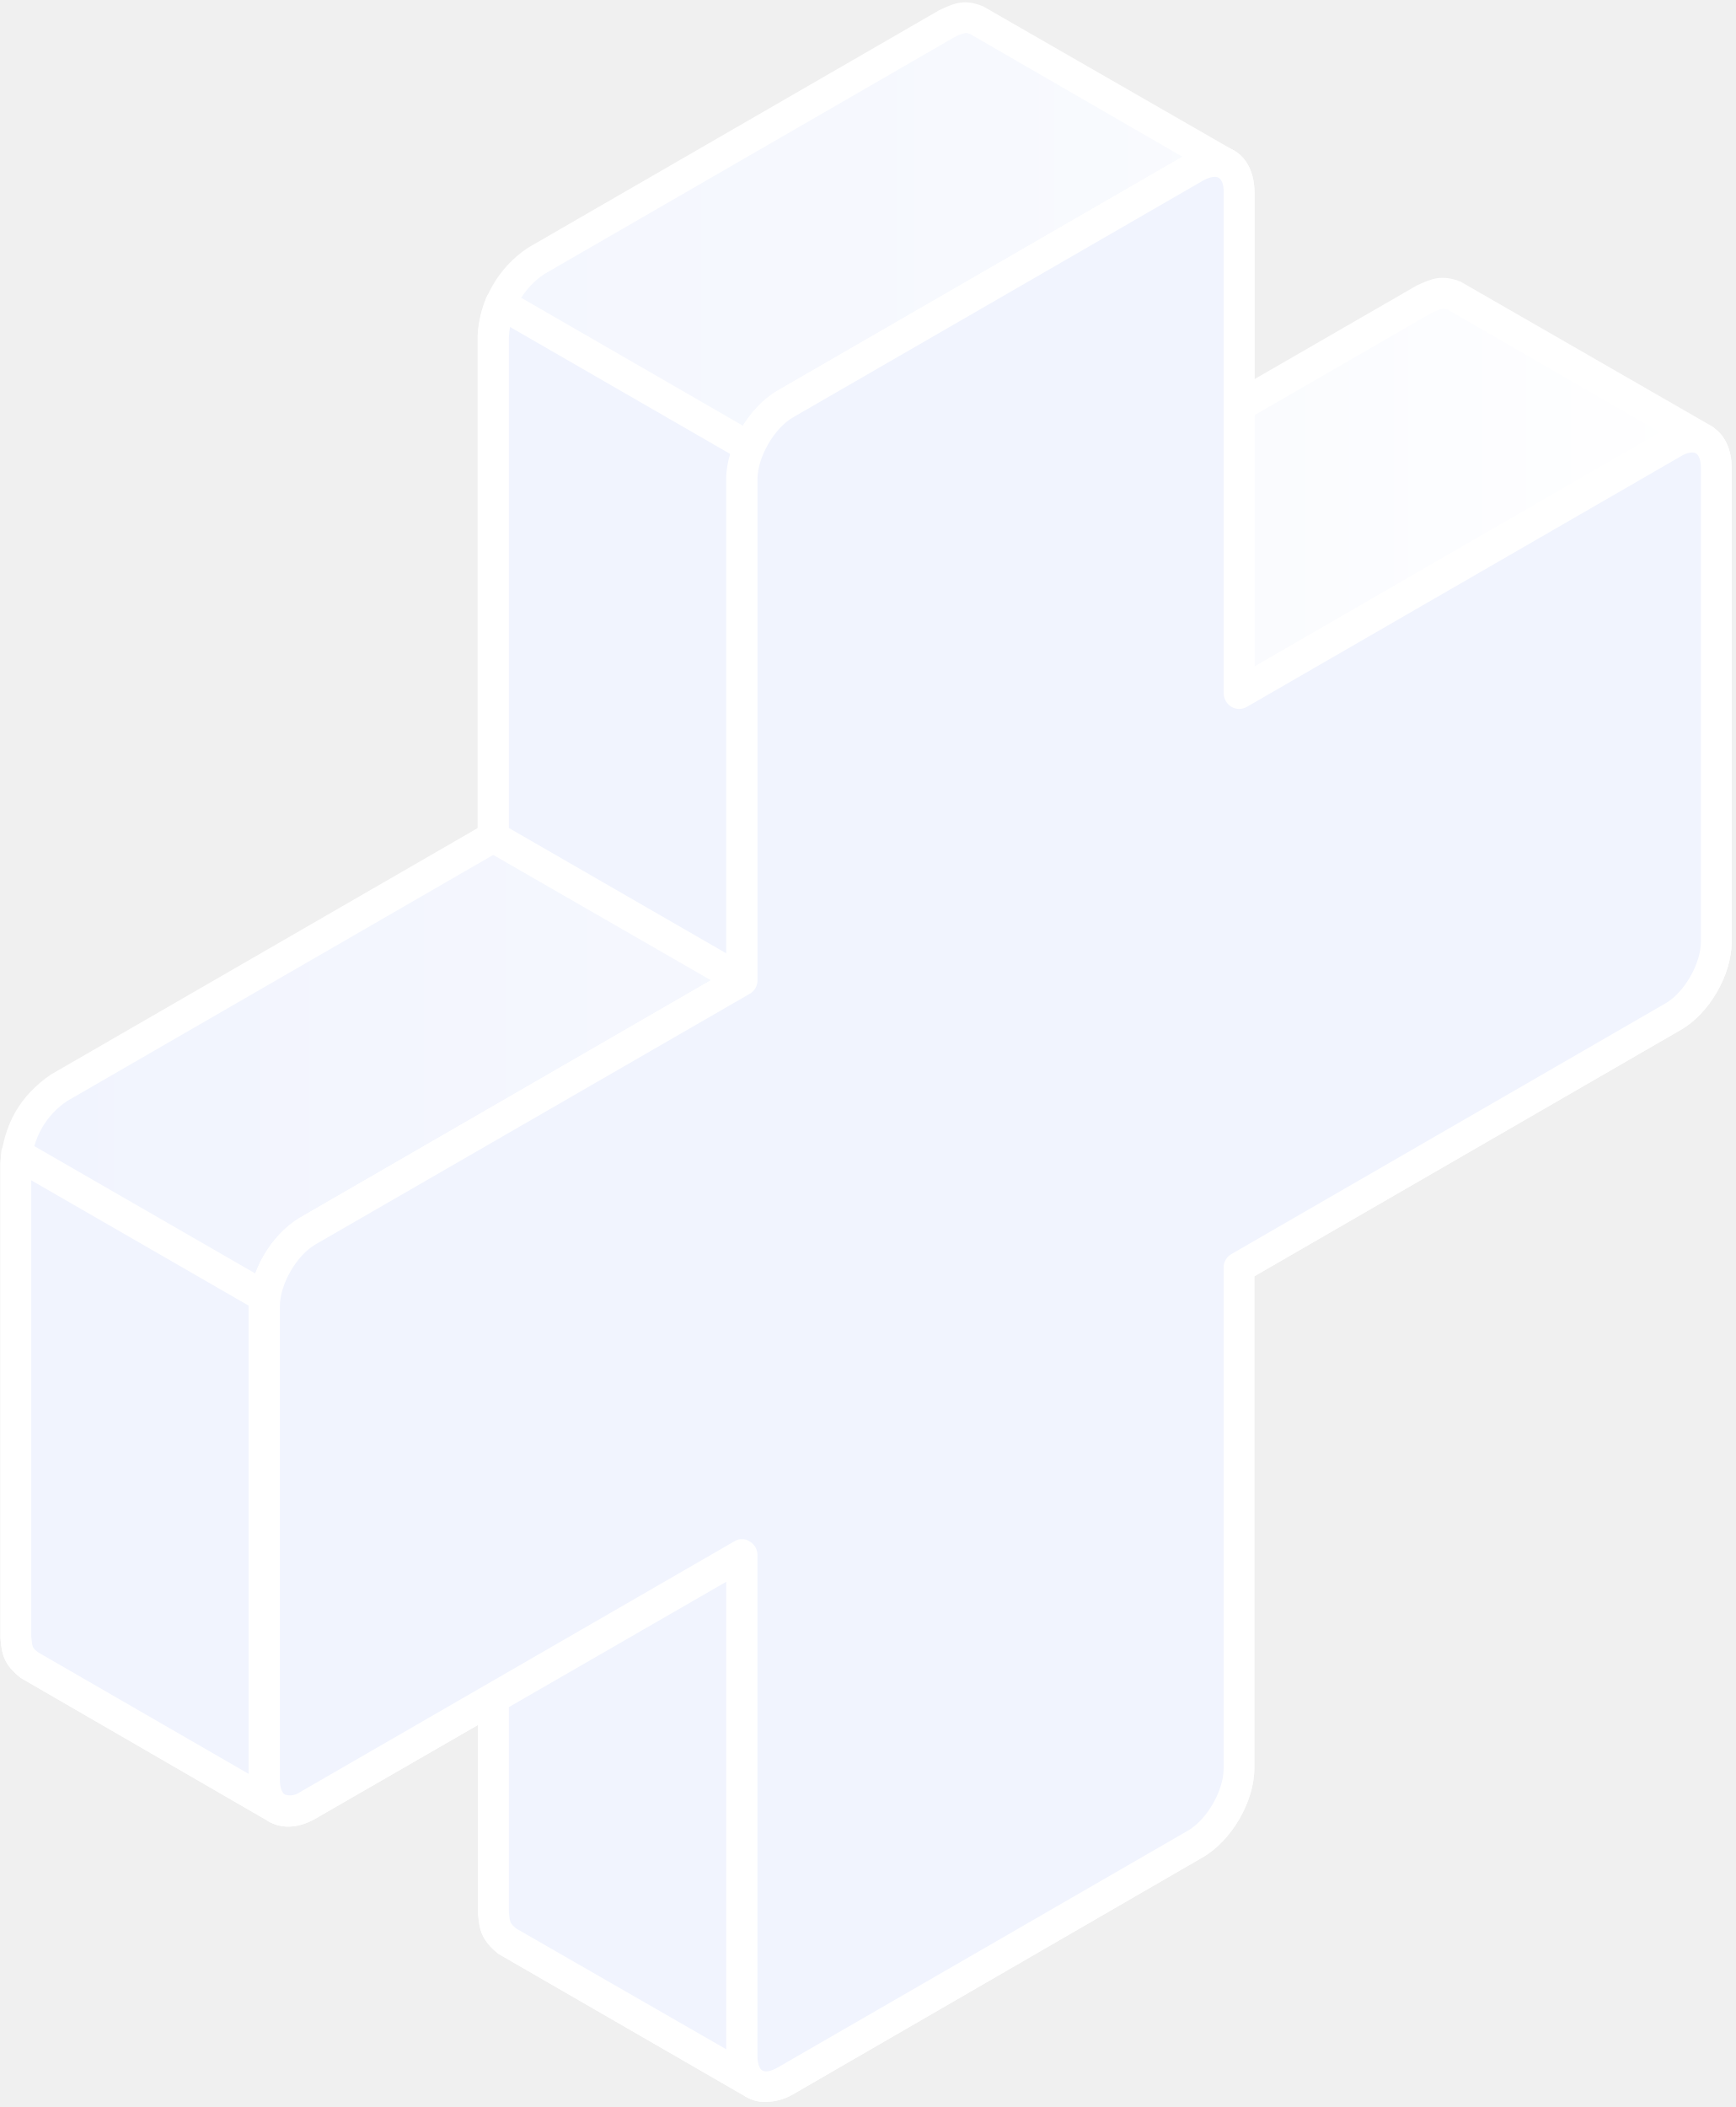
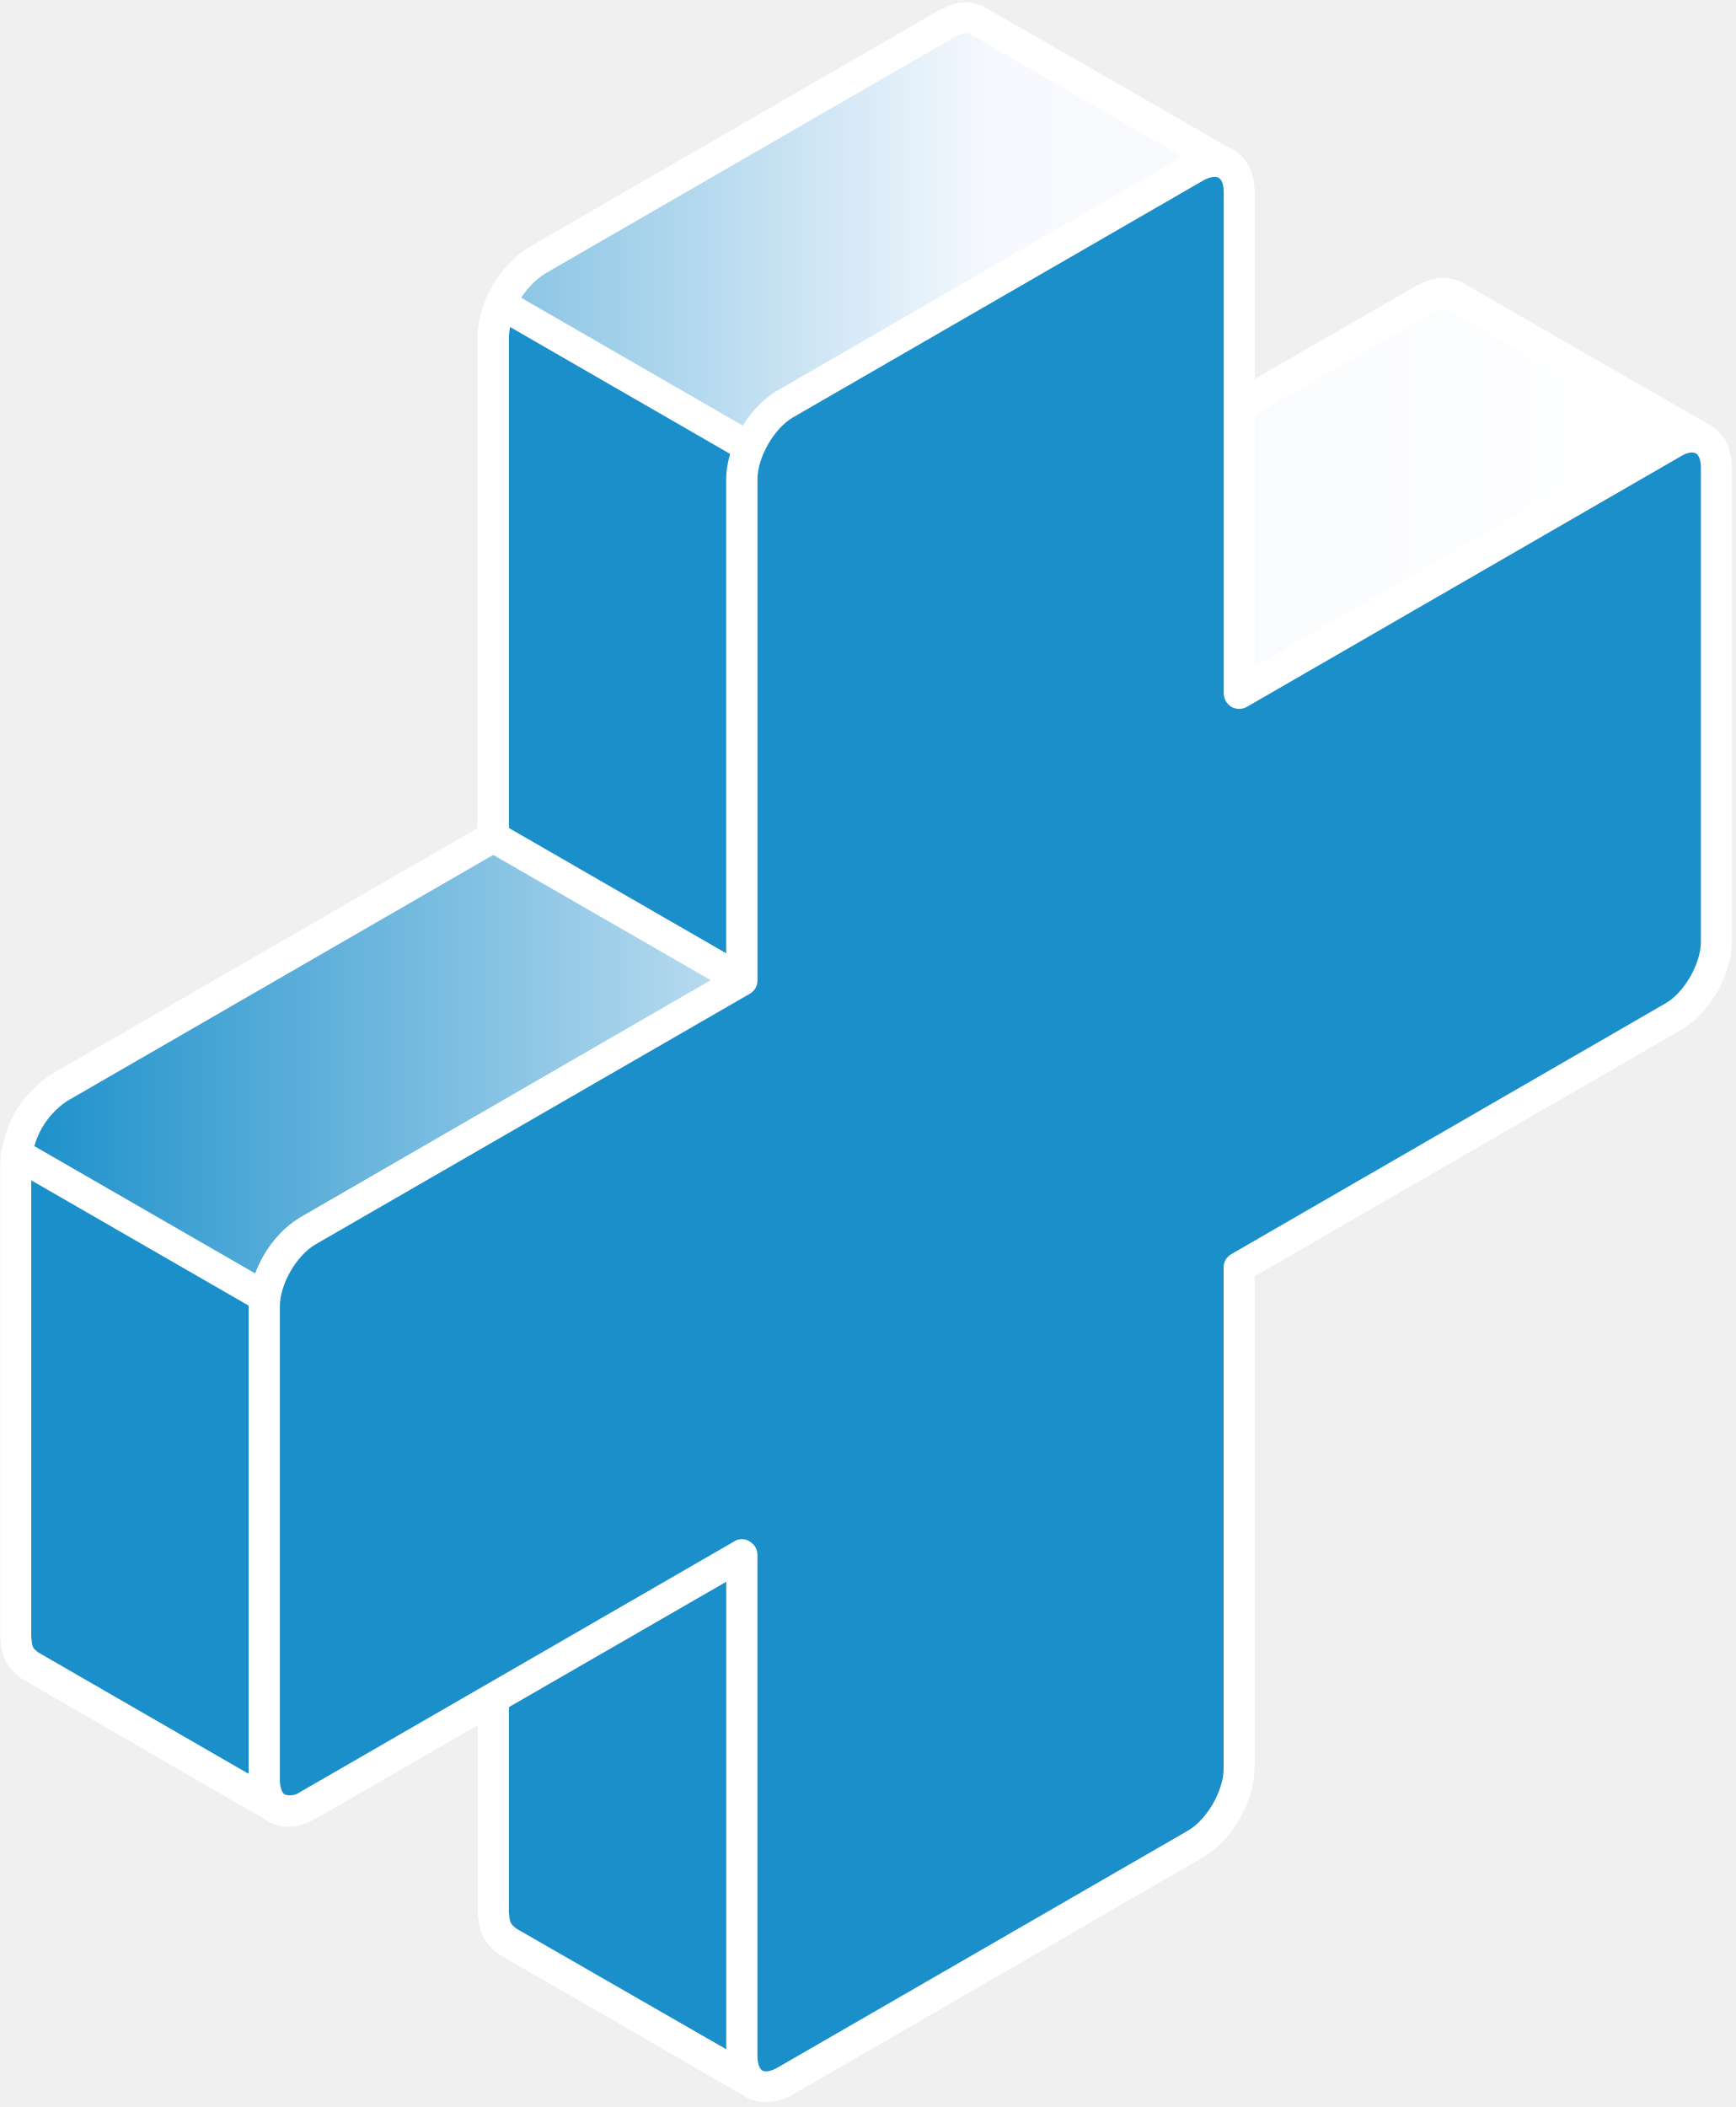
<svg xmlns="http://www.w3.org/2000/svg" width="341" height="414" viewBox="0 0 341 414" fill="none">
  <path fill-rule="evenodd" clip-rule="evenodd" d="M96.91 164.42L11.65 213.64C9.151 215.258 7.074 217.448 5.589 220.029C4.104 222.609 3.254 225.506 3.11 228.48V321.56C3.37 324.26 3.5 325.28 5.62 327.1L54.48 355.3C52.35 353.55 52.22 352.43 51.99 349.76V256.65C52.143 253.685 52.994 250.797 54.475 248.224C55.956 245.65 58.024 243.463 60.51 241.84L145.77 192.62V94.16C145.932 91.203 146.791 88.326 148.277 85.764C149.763 83.203 151.834 81.029 154.32 79.42L234.93 32.86C237.4 31.73 238.41 31.32 240.98 32.26L192.13 4.06C189.53 3.06 188.52 3.47 186.07 4.58L105.46 51.12C102.968 52.755 100.895 54.955 99.41 57.54C97.924 60.125 97.068 63.023 96.91 66V164.46V164.42ZM243.5 136.23L194.62 108L279.89 58.78C282.33 57.67 283.37 57.23 285.94 58.19L334.79 86.36C332.22 85.42 331.21 85.86 328.79 86.98L243.5 136.23ZM148.29 409.42L99.41 381.23C97.28 379.51 97.18 378.4 96.91 375.72V277.26L145.77 305.45V403.91C146.03 406.59 146.16 407.71 148.29 409.42V409.42Z" fill="url(#paint0_linear)" />
  <path fill-rule="evenodd" clip-rule="evenodd" d="M200.76 108L243.5 132.7L326.17 84.93L284.41 60.79C283.41 60.53 283.41 60.53 281.16 61.57L200.76 108ZM243.5 139.22C242.968 139.241 242.44 139.12 241.97 138.87L193.09 110.6C192.616 110.342 192.221 109.961 191.945 109.498C191.669 109.034 191.524 108.504 191.524 107.965C191.524 107.426 191.669 106.896 191.945 106.432C192.221 105.969 192.616 105.588 193.09 105.33L278.38 56.11C281.19 54.81 283.24 53.87 287 55.33L336.33 83.71C336.99 84.097 337.482 84.717 337.708 85.448C337.934 86.179 337.877 86.968 337.55 87.66C337.233 88.367 336.656 88.923 335.939 89.214C335.221 89.505 334.419 89.507 333.7 89.22C332.27 88.69 332.25 88.69 330.04 89.73L245 138.9C244.536 139.147 244.015 139.268 243.49 139.25L243.5 139.22ZM189.77 6.48C190.052 6.51 190.331 6.57 190.6 6.66L232.36 30.8L152.58 76.93C146.58 81.06 143.33 86.65 142.71 94.16V190.88L58.77 239.34C55.882 241.247 53.485 243.809 51.774 246.817C50.062 249.824 49.085 253.193 48.92 256.65V348.56L7.55 324.68C6.38 323.75 6.38 323.75 6.17 321.56V228.71C6.293 226.237 6.995 223.827 8.219 221.675C9.444 219.523 11.157 217.689 13.22 216.32L98.45 167.1C98.917 166.826 99.305 166.434 99.575 165.964C99.845 165.494 99.988 164.962 99.99 164.42V66.22C100.102 63.75 100.795 61.342 102.011 59.189C103.227 57.037 104.933 55.201 106.99 53.83L187.36 7.41C188.098 6.96 188.911 6.645 189.76 6.48H189.77ZM54.48 358.31C53.968 358.339 53.457 358.232 53 358L4.09 329.7C0.66 327 0.35 324.94 0.09 321.85V228.48C0.71 220.89 3.96 215.28 9.99 211.14L93.9 162.69V66C94.068 62.539 95.049 59.166 96.764 56.155C98.478 53.144 100.879 50.58 103.77 48.67L184.57 2C187.63 0.55 189.57 -0.23 193.2 1.25L242.52 29.6C243.178 29.993 243.667 30.617 243.89 31.35C244.112 32.084 244.054 32.874 243.725 33.566C243.396 34.259 242.821 34.804 242.112 35.095C241.403 35.386 240.61 35.402 239.89 35.14C238.49 34.61 238.44 34.61 236.2 35.65L155.85 82C153.789 83.377 152.082 85.22 150.866 87.379C149.65 89.539 148.959 91.954 148.85 94.43V192.63C148.855 193.169 148.715 193.7 148.444 194.167C148.173 194.633 147.781 195.018 147.31 195.28L62 244.51C59.951 245.899 58.252 247.745 57.038 249.902C55.823 252.059 55.126 254.468 55 256.94V349.76C55.2 351.92 55.2 351.92 56.37 352.95C56.866 353.339 57.227 353.874 57.401 354.479C57.576 355.084 57.555 355.729 57.343 356.322C57.13 356.916 56.737 357.427 56.217 357.784C55.698 358.14 55.08 358.324 54.45 358.31H54.48ZM100 282.53V375.72C100.23 377.87 100.23 377.95 101.4 378.91L142.77 402.69V307.27L100 282.53ZM148.33 412.53C148.815 412.519 149.292 412.399 149.724 412.179C150.157 411.96 150.535 411.645 150.83 411.26C151.271 410.618 151.457 409.834 151.349 409.062C151.242 408.291 150.85 407.587 150.25 407.09C149.08 406.16 149.08 406.09 148.88 403.92V305.45C148.871 304.924 148.724 304.41 148.454 303.959C148.183 303.508 147.799 303.136 147.34 302.88L98.46 274.61C98.001 274.355 97.485 274.222 96.96 274.222C96.435 274.222 95.919 274.355 95.46 274.61C94.997 274.882 94.612 275.269 94.342 275.733C94.072 276.197 93.927 276.723 93.92 277.26V375.98C94.21 379.07 94.55 381.15 97.92 383.9L146.77 412.1C147.235 412.361 147.757 412.505 148.29 412.52L148.33 412.53Z" fill="white" />
  <path fill-rule="evenodd" clip-rule="evenodd" d="M234.93 362.36L154.32 408.83C149.61 411.58 145.77 409.34 145.77 403.91V305.45L60.51 354.7C55.81 357.45 51.99 355.19 51.99 349.76V256.65C51.99 251.22 55.81 244.59 60.51 241.84L145.77 192.62V94.16C145.77 88.72 149.61 82.07 154.32 79.42L234.93 32.86C239.66 30.1 243.5 32.33 243.5 37.77V136.23L328.76 87C333.47 84.24 337.29 86.48 337.29 91.91V185C337.29 190.43 333.47 197.06 328.76 199.81L243.5 249.09V347.53C243.5 353 239.66 359.61 234.93 362.36Z" fill="url(#paint1_linear)" />
  <path fill-rule="evenodd" clip-rule="evenodd" d="M145.77 302.44C146.316 302.399 146.859 302.555 147.3 302.88C147.76 303.136 148.144 303.508 148.414 303.959C148.684 304.41 148.831 304.924 148.84 305.45V403.91C148.84 405.37 149.2 406.49 149.84 406.85C150.48 407.21 151.6 406.93 152.84 406.23L233.45 359.69C237.17 357.53 240.45 351.84 240.45 347.53V249.09C240.438 248.547 240.575 248.01 240.844 247.538C241.114 247.066 241.506 246.676 241.98 246.41L327.24 197.17C330.99 195.04 334.24 189.32 334.24 185.03V91.92C334.24 90.55 333.87 89.4 333.24 89.07C332.61 88.74 331.47 88.91 330.24 89.69L245 138.9C244.541 139.154 244.025 139.287 243.5 139.287C242.975 139.287 242.459 139.154 242 138.9C241.537 138.624 241.154 138.233 240.886 137.765C240.618 137.298 240.475 136.769 240.47 136.23V37.77C240.47 36.31 240.1 35.27 239.47 34.93C238.84 34.59 237.73 34.75 236.47 35.45L155.85 82C152.11 84.16 148.85 89.85 148.85 94.17V192.63C148.855 193.17 148.715 193.7 148.444 194.167C148.173 194.633 147.781 195.018 147.31 195.28L62 244.51C58.26 246.67 55 252.36 55 256.65V349.76C55 351.14 55.39 352.28 56 352.62C56.506 352.773 57.041 352.806 57.562 352.716C58.083 352.626 58.575 352.415 59 352.1L144.26 302.88C144.705 302.563 145.245 302.408 145.79 302.44H145.77ZM150.5 413C149.19 413.053 147.893 412.731 146.76 412.07C144.19 410.59 142.71 407.58 142.71 403.88V310.8L62 357.34C58.8 359.17 55.48 359.43 52.91 357.95C50.34 356.47 48.91 353.48 48.91 349.76V256.65C48.91 250.1 53.33 242.51 58.97 239.27L142.7 190.88V94.16C142.7 87.69 147.14 80.02 152.8 76.75L233.41 30.21C236.63 28.39 239.96 28.12 242.51 29.58C245.06 31.04 246.51 34.08 246.51 37.77V131L327.19 84.35C330.39 82.54 333.72 82.28 336.29 83.76C338.86 85.24 340.29 88.23 340.29 91.94V185C340.29 191.55 335.87 199.21 330.2 202.41L246.48 250.78V347.5C246.48 353.96 242.03 361.63 236.39 364.91L155.85 411.5C154.227 412.454 152.383 412.971 150.5 413V413Z" fill="white" />
  <path fill-rule="evenodd" clip-rule="evenodd" d="M52.11 254.86L3.26 226.66L3.11 228.48V321.56C3.37 324.26 3.5 325.28 5.62 327.1L54.48 355.3C52.35 353.55 52.22 352.43 51.99 349.76V256.65L52.11 254.86Z" fill="url(#paint2_linear)" />
  <path fill-rule="evenodd" clip-rule="evenodd" d="M6.14 231.91V321.56C6.35 323.75 6.35 323.75 7.52 324.68L48.89 348.56V256.56L6.11 231.9L6.14 231.91ZM54.48 358.31C53.968 358.339 53.457 358.232 53 358L4.09 329.7C0.66 327 0.35 324.94 0.09 321.85V228.48L0.24 226.4C0.284 225.89 0.458 225.4 0.745 224.977C1.032 224.553 1.423 224.21 1.88 223.98C2.331 223.72 2.846 223.593 3.366 223.612C3.886 223.632 4.39 223.797 4.82 224.09L53.7 252.26C54.192 252.55 54.594 252.971 54.86 253.476C55.127 253.981 55.248 254.55 55.21 255.12L55.05 256.94V349.76C55.25 351.92 55.25 351.92 56.42 352.95C56.916 353.339 57.276 353.874 57.451 354.479C57.626 355.084 57.605 355.729 57.393 356.322C57.181 356.915 56.787 357.427 56.267 357.783C55.748 358.14 55.13 358.324 54.5 358.31H54.48Z" fill="white" />
  <path fill-rule="evenodd" clip-rule="evenodd" d="M55.21 355.63V256.63L52.09 254.84C52.017 255.434 51.983 256.032 51.99 256.63V349.74C52 352.88 53.23 354.93 55.21 355.63Z" fill="url(#paint3_linear)" />
  <path fill-rule="evenodd" clip-rule="evenodd" d="M55.21 358.65C54.865 358.684 54.518 358.618 54.21 358.46C50.88 357.34 48.91 354.07 48.91 349.76V256.65C48.912 255.904 48.965 255.159 49.07 254.42C49.157 253.932 49.352 253.469 49.644 253.067C49.934 252.665 50.313 252.335 50.75 252.1C51.202 251.886 51.701 251.789 52.2 251.817C52.7 251.845 53.185 251.997 53.61 252.26L56.73 254C57.19 254.273 57.57 254.661 57.835 255.126C58.1 255.59 58.239 256.115 58.24 256.65V355.65C58.233 356.137 58.114 356.616 57.892 357.05C57.67 357.483 57.351 357.86 56.96 358.15C56.435 358.478 55.829 358.651 55.21 358.65V358.65Z" fill="white" />
  <path fill-rule="evenodd" clip-rule="evenodd" d="M55.21 355.63V256.63L52.09 254.84C52.017 255.434 51.983 256.032 51.99 256.63V349.74C52 352.88 53.23 354.93 55.21 355.63Z" fill="url(#paint4_linear)" />
  <path fill-rule="evenodd" clip-rule="evenodd" d="M55.21 358.65C54.865 358.684 54.518 358.618 54.21 358.46C50.88 357.34 48.91 354.07 48.91 349.76V256.65C48.912 255.904 48.965 255.159 49.07 254.42C49.157 253.932 49.352 253.469 49.644 253.067C49.934 252.665 50.313 252.335 50.75 252.1C51.202 251.886 51.701 251.789 52.2 251.817C52.7 251.845 53.185 251.997 53.61 252.26L56.73 254C57.19 254.273 57.57 254.661 57.835 255.126C58.1 255.59 58.239 256.115 58.24 256.65V355.65C58.233 356.137 58.114 356.616 57.892 357.05C57.67 357.483 57.351 357.86 56.96 358.15C56.435 358.478 55.829 358.651 55.21 358.65V358.65Z" fill="white" />
  <path fill-rule="evenodd" clip-rule="evenodd" d="M96.91 164.42L145.77 192.62V94.16C145.897 91.997 146.387 89.87 147.22 87.87L98.37 59.67C97.526 61.667 97.032 63.795 96.91 65.96V164.42Z" fill="url(#paint5_linear)" />
  <path fill-rule="evenodd" clip-rule="evenodd" d="M100 162.69L142.75 187.34V94.16C142.841 92.498 143.119 90.85 143.58 89.25L100.23 64.25C100.113 64.912 100.036 65.579 100 66.25V162.72V162.69ZM145.81 195.69C145.271 195.67 144.746 195.519 144.28 195.25L95.39 167.1C94.926 166.822 94.54 166.43 94.271 165.961C94.001 165.491 93.856 164.961 93.85 164.42V66C93.97 63.456 94.532 60.952 95.51 58.6C95.659 58.182 95.9 57.803 96.214 57.489C96.528 57.175 96.907 56.935 97.325 56.786C97.743 56.637 98.189 56.582 98.631 56.626C99.073 56.67 99.499 56.811 99.88 57.04L148.73 85.23C149.357 85.591 149.837 86.163 150.084 86.844C150.331 87.524 150.329 88.27 150.08 88.95C149.357 90.703 148.937 92.566 148.84 94.46V192.66C148.845 193.199 148.705 193.73 148.434 194.197C148.163 194.663 147.771 195.048 147.3 195.31C146.832 195.572 146.305 195.71 145.77 195.71L145.81 195.69Z" fill="white" />
  <path fill-rule="evenodd" clip-rule="evenodd" d="M148.29 409.42L99.41 381.23C97.28 379.51 97.15 378.4 96.91 375.72V277.26L145.77 305.45V403.91C146 406.59 146.16 407.71 148.29 409.42Z" fill="url(#paint6_linear)" />
  <path fill-rule="evenodd" clip-rule="evenodd" d="M100 282.53V375.72C100.2 377.8 100.23 377.87 101.4 378.91L142.77 402.69V307.27L100 282.53ZM148.33 412.53C147.794 412.517 147.268 412.373 146.8 412.11L97.95 383.91C94.51 381.16 94.17 379.08 93.95 375.99V277.27C93.957 276.733 94.103 276.207 94.372 275.743C94.642 275.279 95.027 274.892 95.49 274.62C95.949 274.365 96.465 274.231 96.99 274.231C97.515 274.231 98.031 274.365 98.49 274.62L147.37 302.89C147.83 303.146 148.214 303.518 148.484 303.969C148.754 304.42 148.901 304.934 148.91 305.46V403.92C149.11 406.08 149.11 406.16 150.28 407.09C150.88 407.587 151.272 408.291 151.38 409.062C151.487 409.834 151.302 410.618 150.86 411.26C150.557 411.653 150.167 411.971 149.722 412.189C149.276 412.408 148.786 412.521 148.29 412.52L148.33 412.53Z" fill="white" />
  <path fill-rule="evenodd" clip-rule="evenodd" d="M234.93 362.36L154.32 408.83C149.61 411.58 145.77 409.34 145.77 403.91V305.45L60.51 354.7C55.81 357.45 51.99 355.19 51.99 349.76V256.65C51.99 251.22 55.81 244.59 60.51 241.84L145.77 192.62V94.16C145.77 88.72 149.61 82.07 154.32 79.42L234.93 32.86C239.66 30.1 243.5 32.33 243.5 37.77V136.23L328.76 87C333.47 84.24 337.29 86.48 337.29 91.91V185C337.29 190.43 333.47 197.06 328.76 199.81L243.5 249.09V347.53C243.5 353 239.66 359.61 234.93 362.36Z" fill="url(#paint7_linear)" />
  <path fill-rule="evenodd" clip-rule="evenodd" d="M145.77 302.44C146.316 302.399 146.859 302.555 147.3 302.88C147.76 303.136 148.144 303.508 148.414 303.959C148.684 304.41 148.831 304.924 148.84 305.45V403.91C148.84 405.37 149.2 406.49 149.84 406.85C150.48 407.21 151.6 406.93 152.84 406.23L233.45 359.69C237.17 357.53 240.45 351.84 240.45 347.53V249.09C240.438 248.547 240.575 248.01 240.844 247.538C241.114 247.066 241.506 246.676 241.98 246.41L327.24 197.17C330.99 195.04 334.24 189.32 334.24 185.03V91.92C334.24 90.55 333.87 89.4 333.24 89.07C332.61 88.74 331.47 88.91 330.24 89.69L245 138.9C244.541 139.154 244.025 139.287 243.5 139.287C242.975 139.287 242.459 139.154 242 138.9C241.537 138.624 241.154 138.233 240.886 137.765C240.618 137.298 240.475 136.769 240.47 136.23V37.77C240.47 36.31 240.1 35.27 239.47 34.93C238.84 34.59 237.73 34.75 236.47 35.45L155.85 82C152.11 84.16 148.85 89.85 148.85 94.17V192.63C148.855 193.17 148.715 193.7 148.444 194.167C148.173 194.633 147.781 195.018 147.31 195.28L62 244.51C58.26 246.67 55 252.36 55 256.65V349.76C55 351.14 55.39 352.28 56 352.62C56.506 352.773 57.041 352.806 57.562 352.716C58.083 352.626 58.575 352.415 59 352.1L144.26 302.88C144.705 302.563 145.245 302.408 145.79 302.44H145.77ZM150.5 413C149.19 413.053 147.893 412.731 146.76 412.07C144.19 410.59 142.71 407.58 142.71 403.88V310.8L62 357.34C58.8 359.17 55.48 359.43 52.91 357.95C50.34 356.47 48.91 353.48 48.91 349.76V256.65C48.91 250.1 53.33 242.51 58.97 239.27L142.7 190.88V94.16C142.7 87.69 147.14 80.02 152.8 76.75L233.41 30.21C236.63 28.39 239.96 28.12 242.51 29.58C245.06 31.04 246.51 34.08 246.51 37.77V131L327.19 84.35C330.39 82.54 333.72 82.28 336.29 83.76C338.86 85.24 340.29 88.23 340.29 91.94V185C340.29 191.55 335.87 199.21 330.2 202.41L246.48 250.78V347.5C246.48 353.96 242.03 361.63 236.39 364.91L155.85 411.5C154.227 412.454 152.383 412.971 150.5 413V413Z" fill="white" />
  <defs>
    <linearGradient id="paint0_linear" x1="3.11" y1="206.45" x2="334.79" y2="206.45" gradientUnits="userSpaceOnUse">
-       <stop stop-color="#F1F4FE" />
+       <stop stop-color="#1a8fca" />
      <stop offset="0.58" stop-color="#F7F9FE" />
      <stop offset="1" stop-color="white" />
    </linearGradient>
    <linearGradient id="paint1_linear" x1="99048.2" y1="177788" x2="180444" y2="177788" gradientUnits="userSpaceOnUse">
-       <stop stop-color="#F1F4FE" />
+       <stop stop-color="#1a8fca" />
      <stop offset="0.58" stop-color="#F7F9FE" />
      <stop offset="1" stop-color="white" />
    </linearGradient>
    <linearGradient id="paint2_linear" x1="15317" y1="69689.7" x2="17955.9" y2="69689.7" gradientUnits="userSpaceOnUse">
-       <stop stop-color="#F1F4FE" />
+       <stop stop-color="#1a8fca" />
      <stop offset="0.58" stop-color="#F7F9FE" />
      <stop offset="1" stop-color="white" />
    </linearGradient>
    <linearGradient id="paint3_linear" x1="1169.58" y1="56116.7" x2="1179.95" y2="56116.7" gradientUnits="userSpaceOnUse">
-       <stop stop-color="#F1F4FE" />
+       <stop stop-color="#1a8fca" />
      <stop offset="0.58" stop-color="#F7F9FE" />
      <stop offset="1" stop-color="white" />
    </linearGradient>
    <linearGradient id="paint4_linear" x1="1169.58" y1="56116.7" x2="1179.95" y2="56116.7" gradientUnits="userSpaceOnUse">
-       <stop stop-color="#F1F4FE" />
+       <stop stop-color="#1a8fca" />
      <stop offset="0.58" stop-color="#F7F9FE" />
      <stop offset="1" stop-color="white" />
    </linearGradient>
    <linearGradient id="paint5_linear" x1="19813.9" y1="49935.9" x2="22345" y2="49935.9" gradientUnits="userSpaceOnUse">
-       <stop stop-color="#F1F4FE" />
+       <stop stop-color="#1a8fca" />
      <stop offset="0.58" stop-color="#F7F9FE" />
      <stop offset="1" stop-color="white" />
    </linearGradient>
    <linearGradient id="paint6_linear" x1="20233.2" y1="78560.9" x2="22873.2" y2="78560.9" gradientUnits="userSpaceOnUse">
-       <stop stop-color="#F1F4FE" />
+       <stop stop-color="#1a8fca" />
      <stop offset="0.58" stop-color="#F7F9FE" />
      <stop offset="1" stop-color="white" />
    </linearGradient>
    <linearGradient id="paint7_linear" x1="99048.2" y1="177788" x2="180444" y2="177788" gradientUnits="userSpaceOnUse">
-       <stop stop-color="#F1F4FE" />
+       <stop stop-color="#1a8fca" />
      <stop offset="0.58" stop-color="#F7F9FE" />
      <stop offset="1" stop-color="white" />
    </linearGradient>
  </defs>
</svg>
